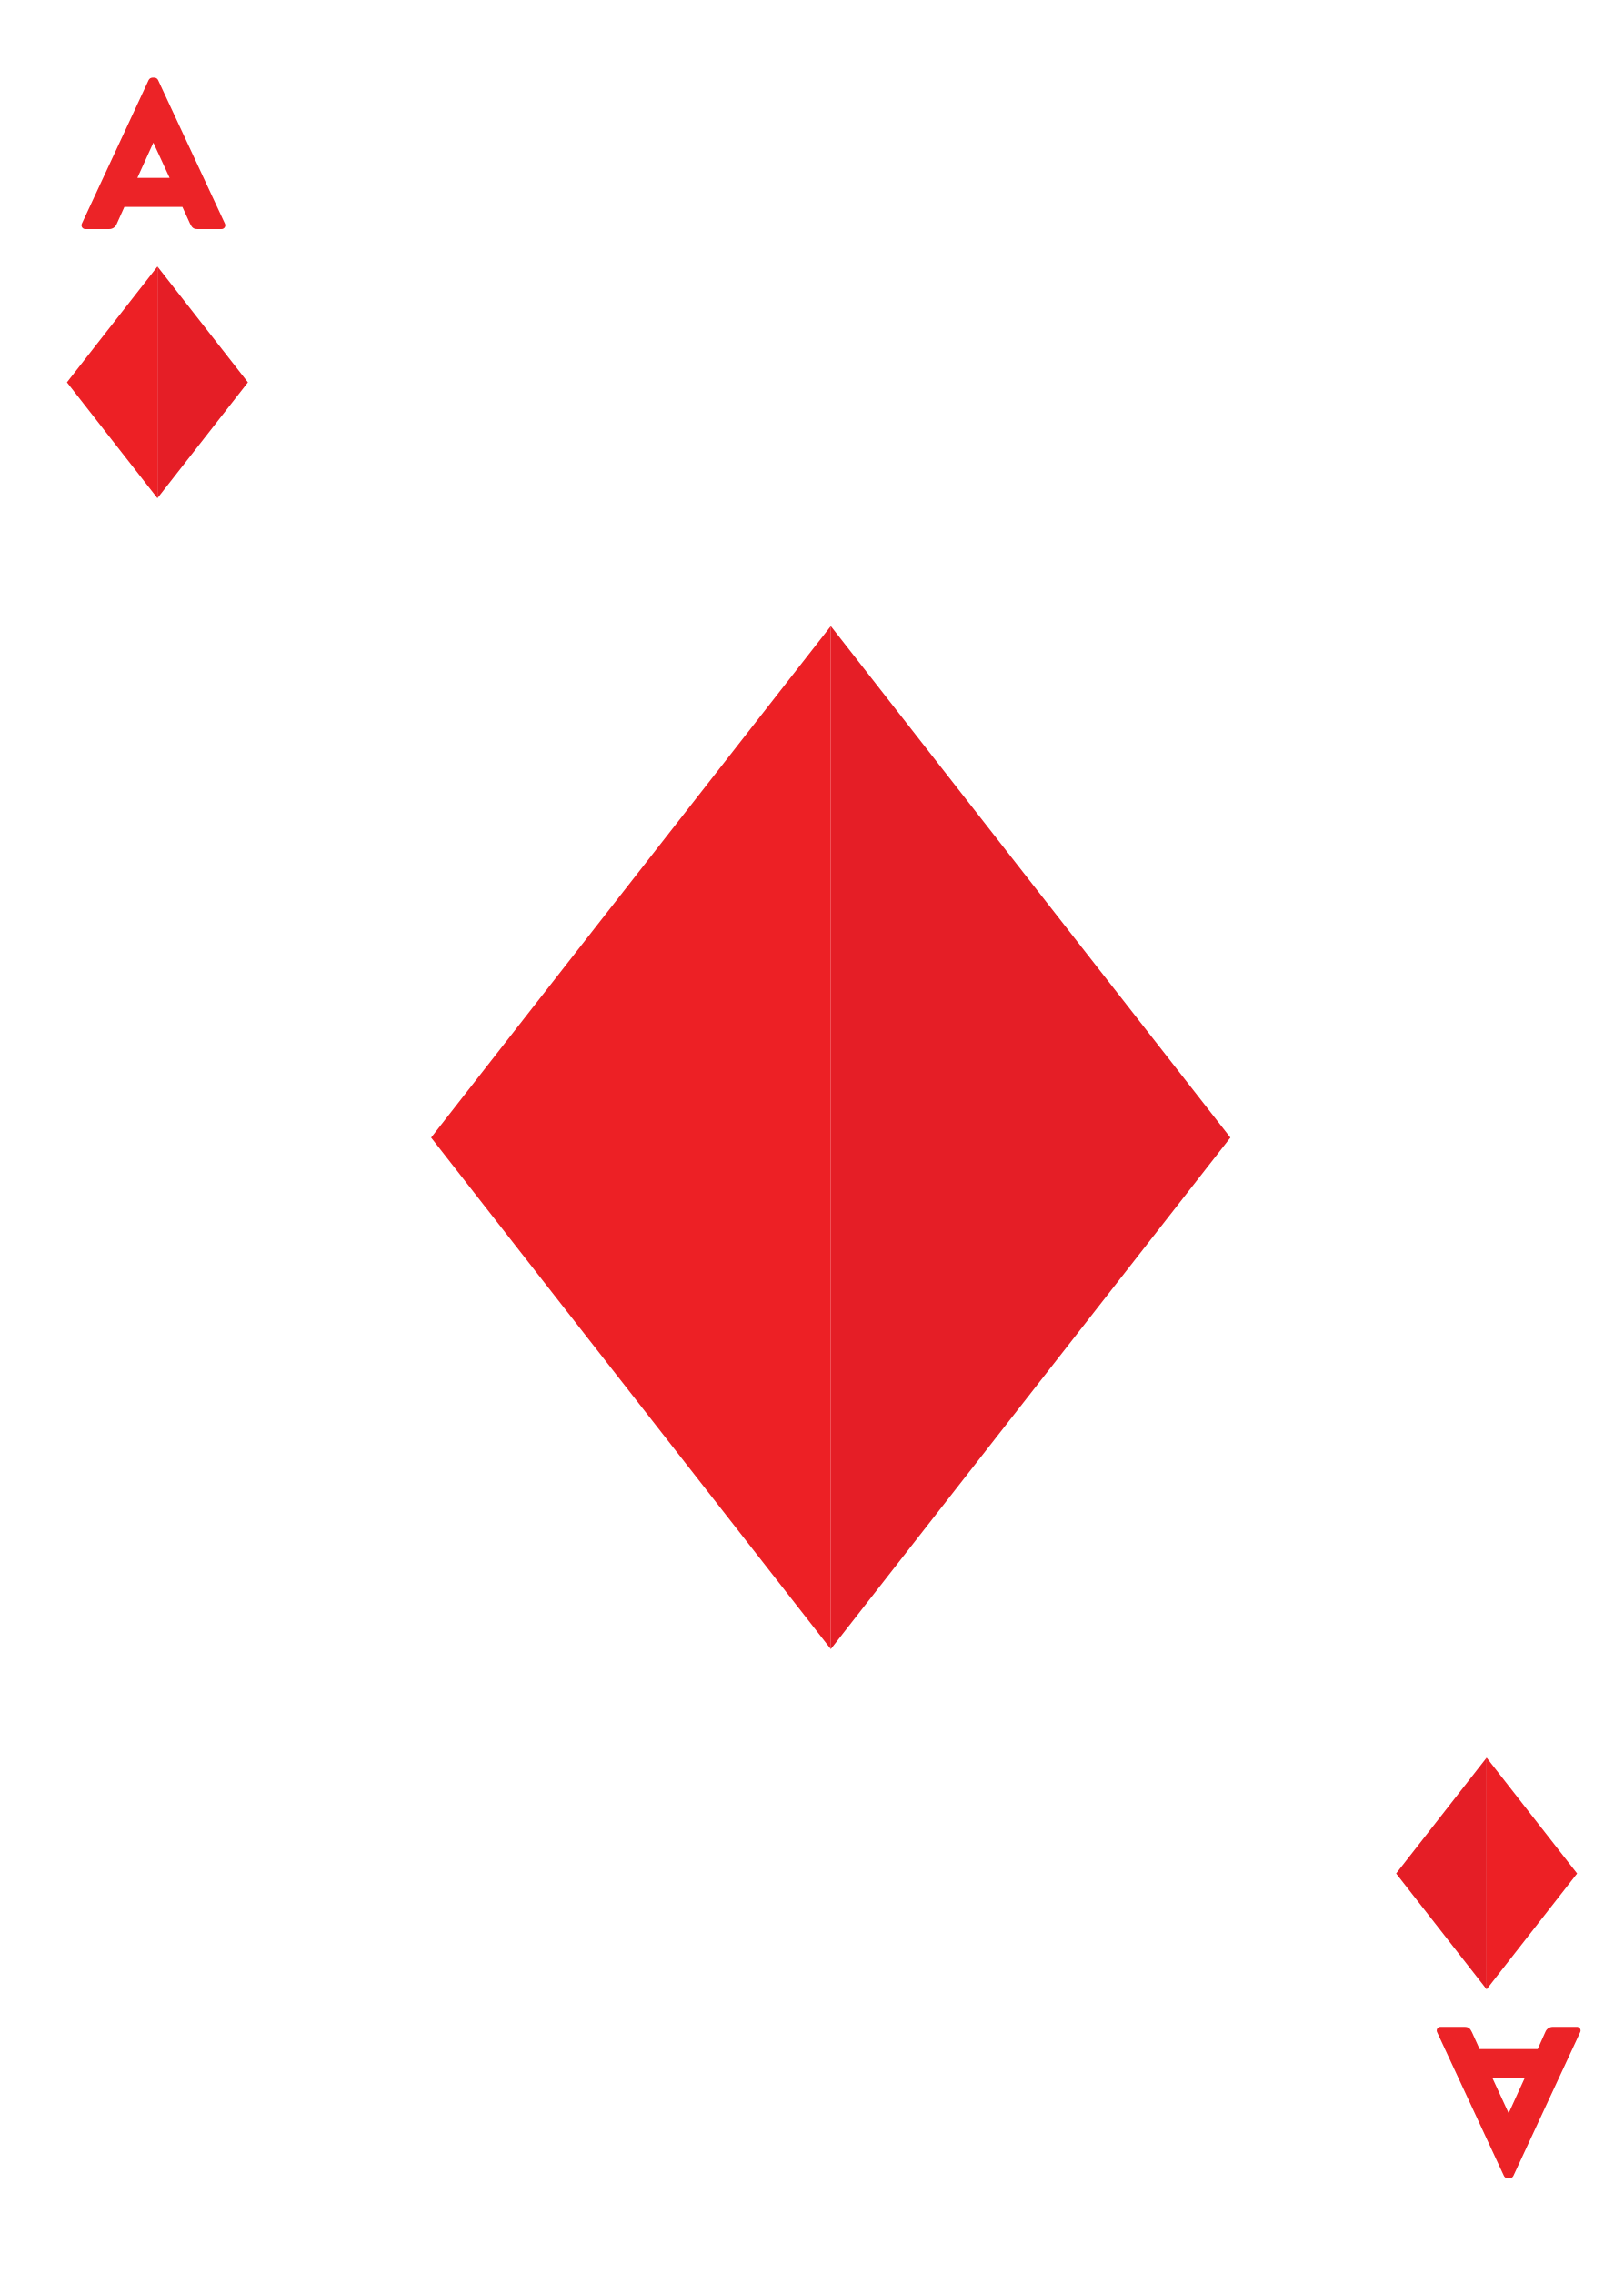
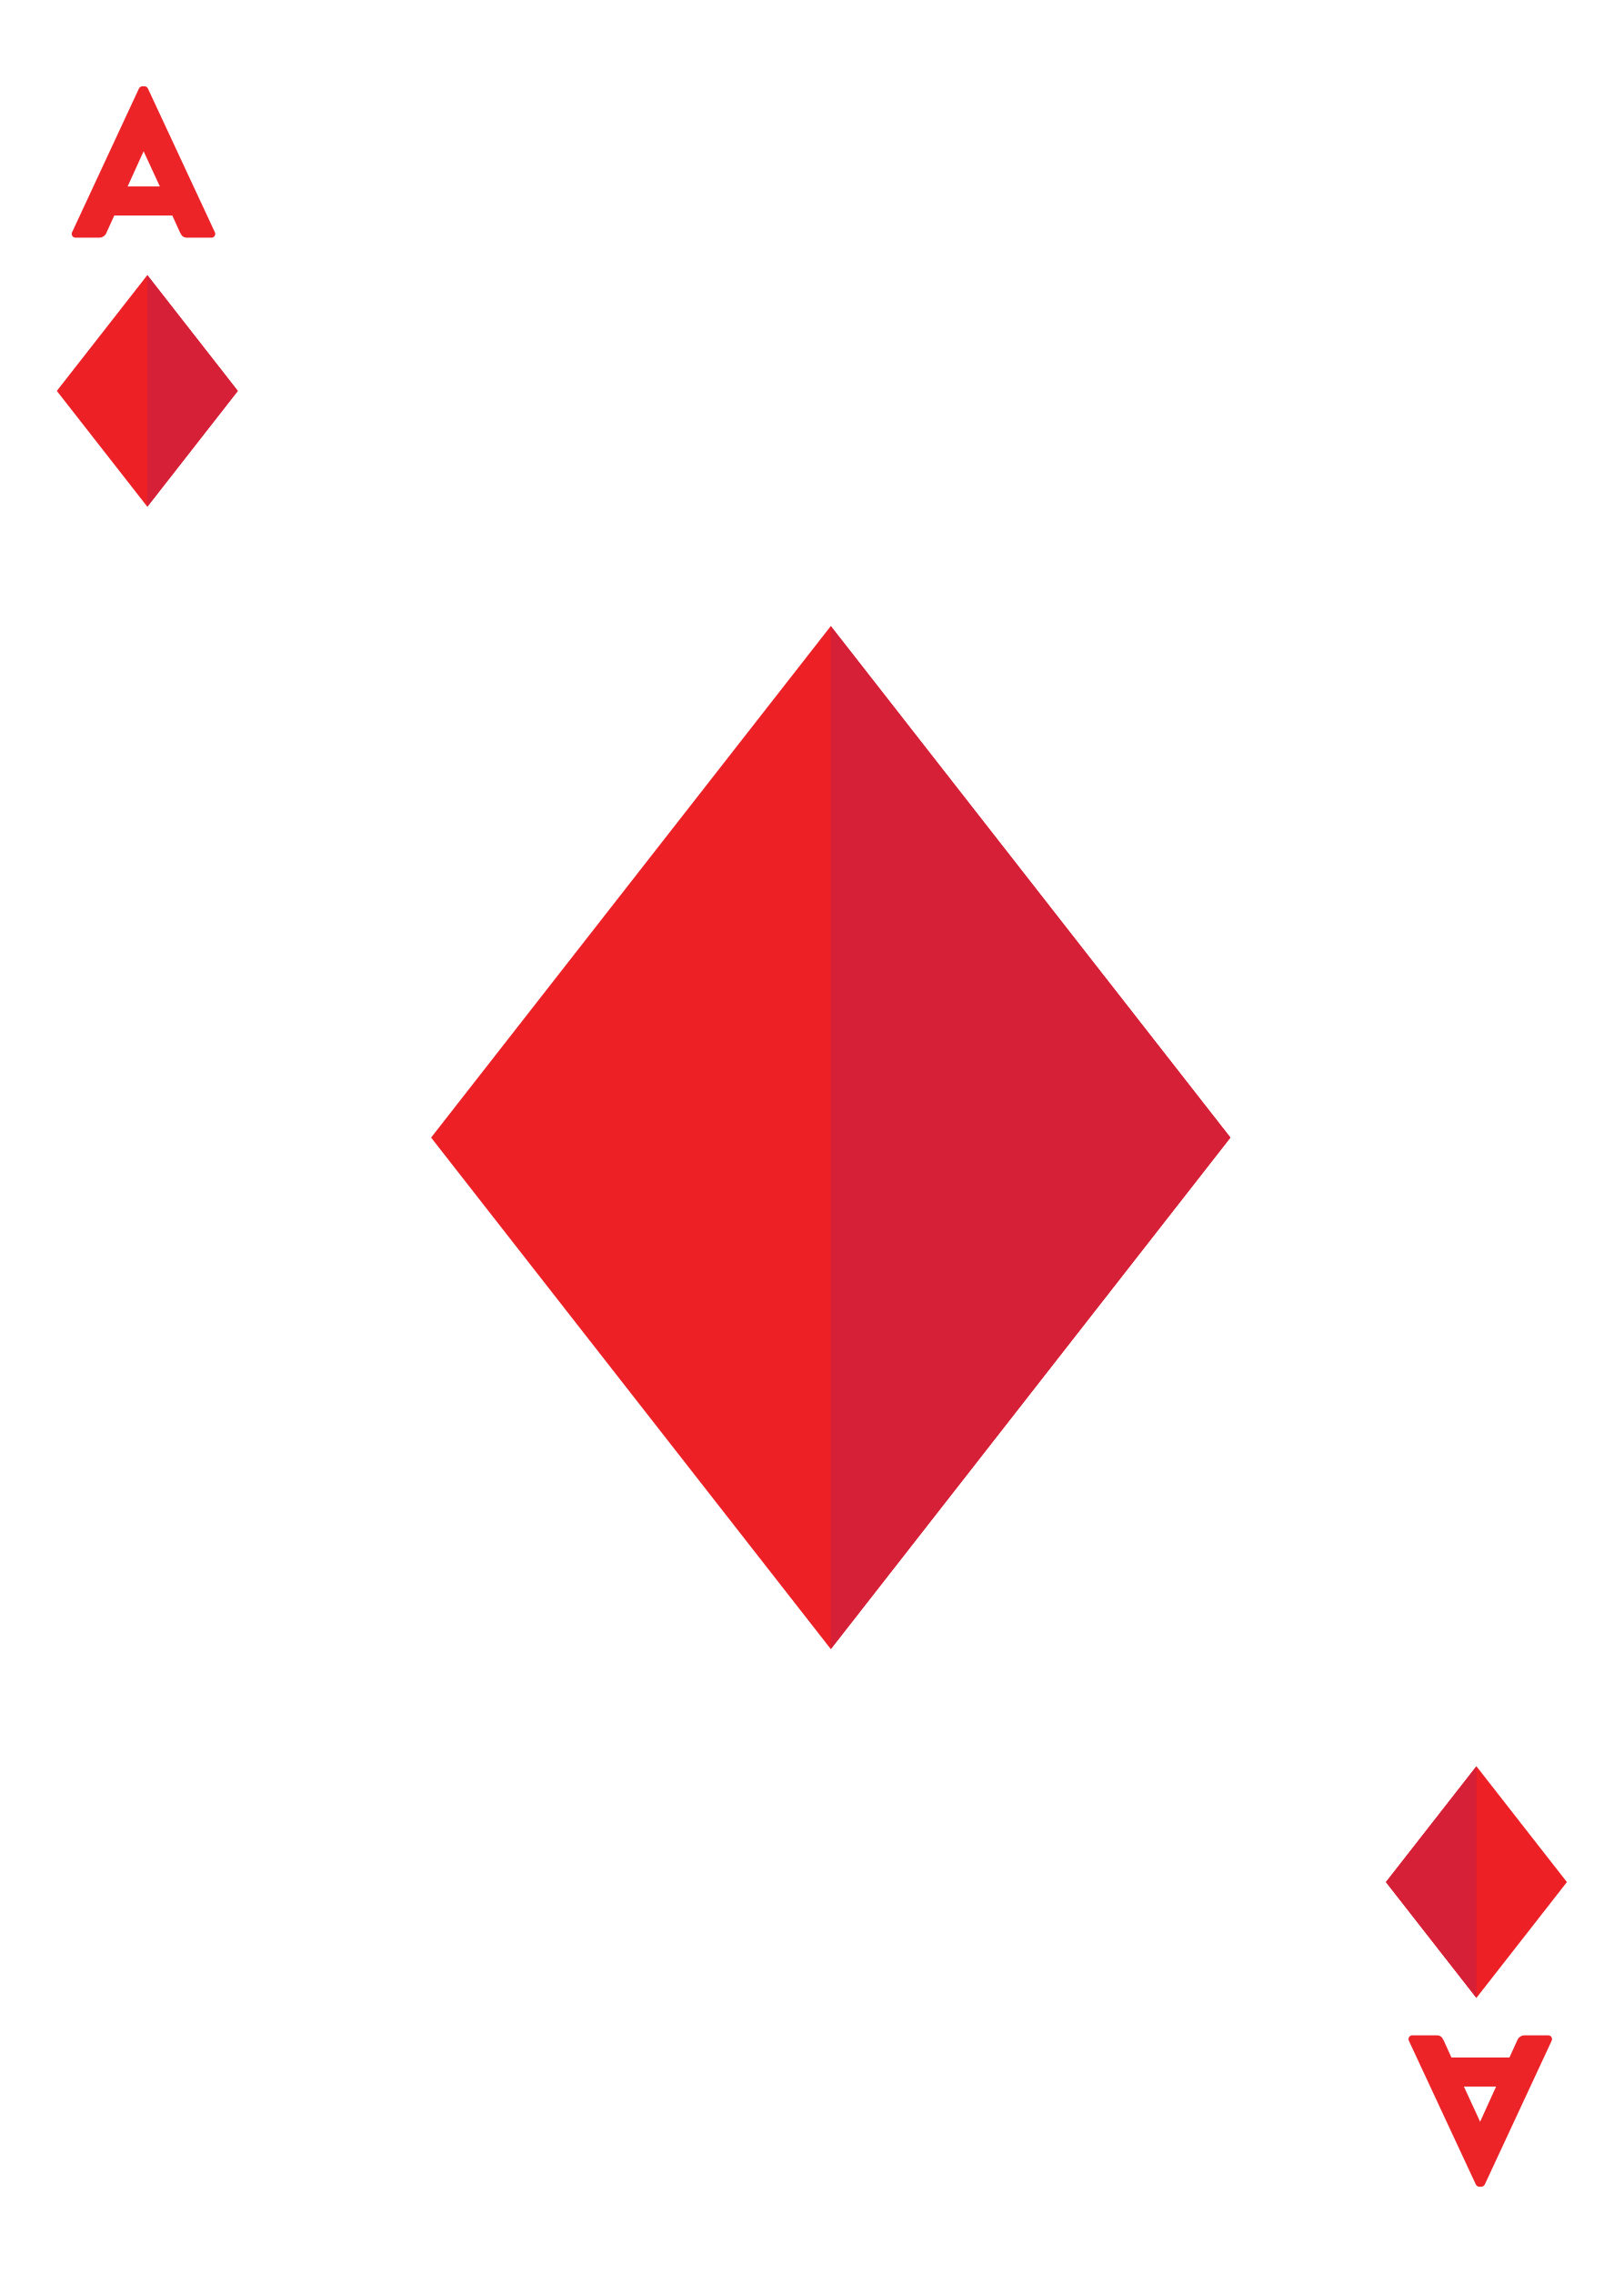
<svg xmlns="http://www.w3.org/2000/svg" xmlns:xlink="http://www.w3.org/1999/xlink" id="Layer_1" data-name="Layer 1" viewBox="0 0 180 252">
  <defs>
-     <style>.cls-1{fill:#e51e26;}.cls-2{fill:#ed2025;}.cls-3{fill:#ec2327;}</style>
-     <symbol id="Diamond" data-name="Diamond" viewBox="0 0 83.59 107">
-       <polygon class="cls-1" points="41.8 0 41.8 107 83.59 53.5 41.8 0" />
-       <polygon class="cls-2" points="41.8 0 41.8 107 0 53.5 41.8 0" />
+     <style>.cls-1{fill:#ed2025;}.cls-2{fill:#d62037;}.cls-3{fill:#ec2327;}</style>
+     <symbol id="Diamond-2" data-name="Diamond-2" viewBox="0 0 83.59 107">
+       <polygon class="cls-1" points="41.8 0 0 53.5 41.8 107 83.59 53.5 41.8 0" />
+       <polygon class="cls-2" points="41.8 0 41.8 107 83.59 53.5 41.8 0" />
    </symbol>
  </defs>
-   <use width="83.59" height="107" transform="translate(7.42 29.55) scale(0.24)" xlink:href="#Diamond" />
-   <use width="83.59" height="107" transform="translate(174.83 220.55) rotate(180) scale(0.24)" xlink:href="#Diamond" />
-   <use width="83.59" height="107" transform="translate(47.79 69.41) scale(1.06)" xlink:href="#Diamond" />
-   <path class="cls-3" d="M9.08,24.79l7.4-15.92a.5.5,0,0,1,.41-.26h.23a.47.47,0,0,1,.4.26l7.41,15.92a.42.42,0,0,1-.4.61H21.9c-.43,0-.61-.14-.83-.59l-.85-1.87H13.79l-.85,1.89a.88.88,0,0,1-.85.57H9.48A.42.42,0,0,1,9.08,24.79Zm9.72-5.07L17,15.82h0l-1.77,3.9Z" />
-   <path class="cls-3" d="M175.16,225.32l-7.4,15.92a.49.49,0,0,1-.4.26h-.24a.49.49,0,0,1-.4-.26l-7.4-15.92a.41.41,0,0,1,.4-.61h2.62c.43,0,.62.14.83.59l.85,1.87h6.44l.85-1.9a.88.88,0,0,1,.85-.56h2.6A.41.41,0,0,1,175.16,225.32Zm-9.72,5.06,1.8,3.9h0l1.78-3.9Z" />
+   <use width="83.59" height="107" transform="translate(47.79 69.41) scale(1.06)" xlink:href="#Diamond-2" />
+   <path class="cls-3" d="M8,25.73l7.4-15.91a.47.47,0,0,1,.4-.26H16a.45.45,0,0,1,.4.26l7.41,15.91a.42.42,0,0,1-.41.62H20.78c-.43,0-.62-.14-.83-.59l-.85-1.87H12.67l-.86,1.89a.87.87,0,0,1-.85.57H8.36A.42.42,0,0,1,8,25.73Zm9.72-5.06-1.8-3.9h0l-1.77,3.9Z" />
+   <path class="cls-3" d="M172,226.27l-7.4,15.91a.47.47,0,0,1-.4.26H164a.45.45,0,0,1-.4-.26l-7.41-15.91a.42.42,0,0,1,.41-.62h2.62c.43,0,.62.14.83.59l.85,1.87h6.43l.86-1.89a.87.87,0,0,1,.85-.57h2.6A.42.42,0,0,1,172,226.27Zm-9.72,5.06,1.8,3.9h0l1.77-3.9Z" />
+   <use width="83.59" height="107" transform="translate(6.3 30.5) scale(0.24)" xlink:href="#Diamond-2" />
+   <use width="83.59" height="107" transform="translate(173.7 221.5) rotate(180) scale(0.24)" xlink:href="#Diamond-2" />
</svg>
